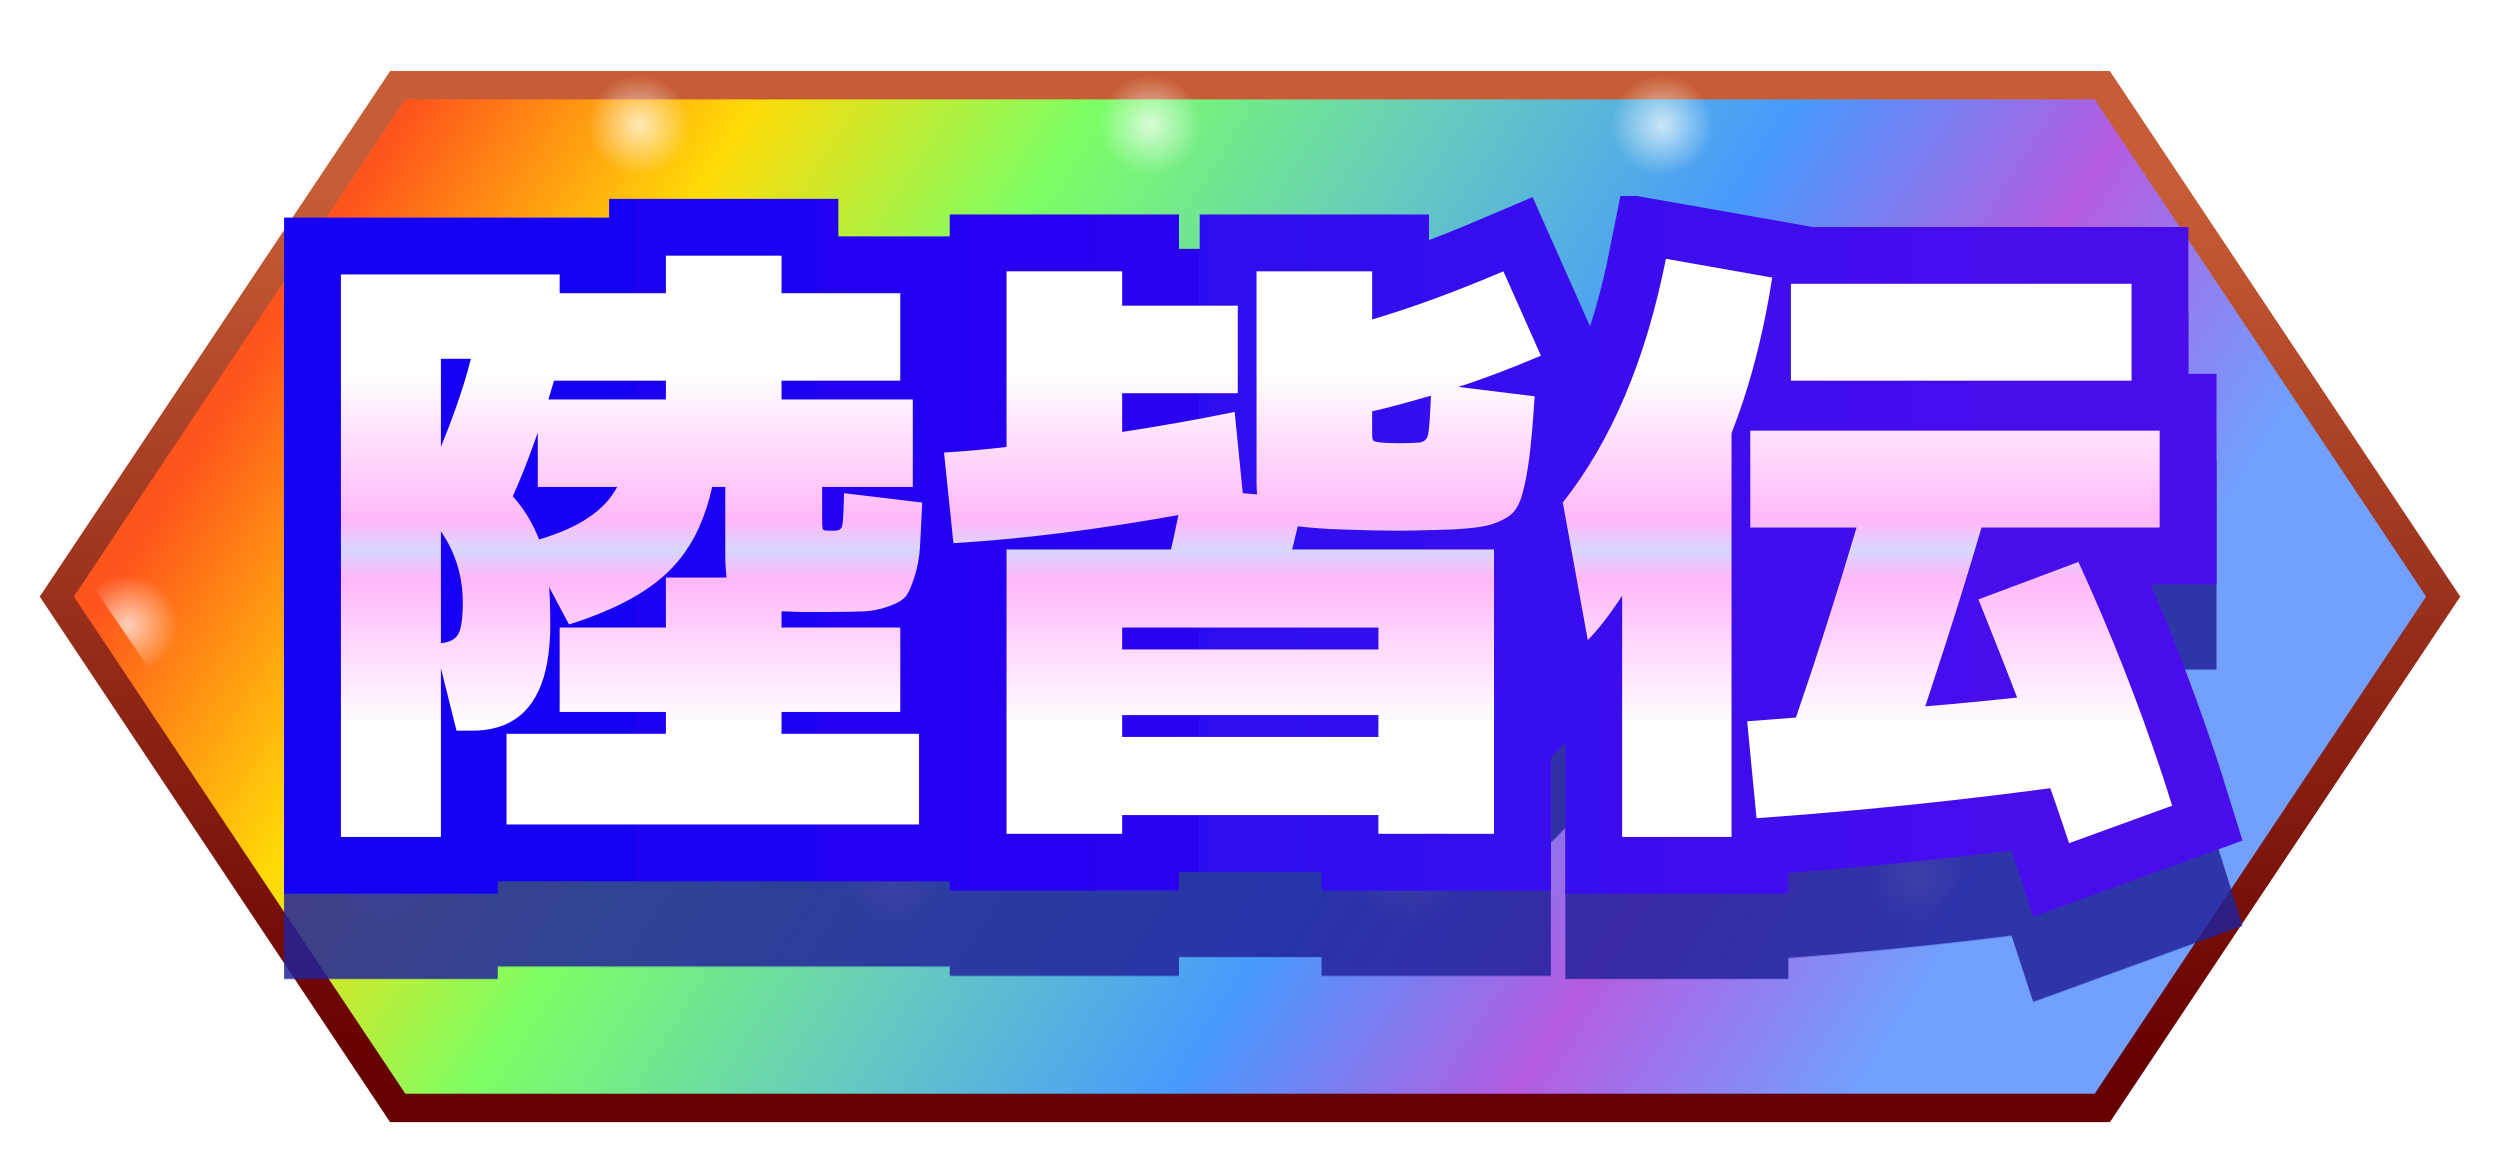
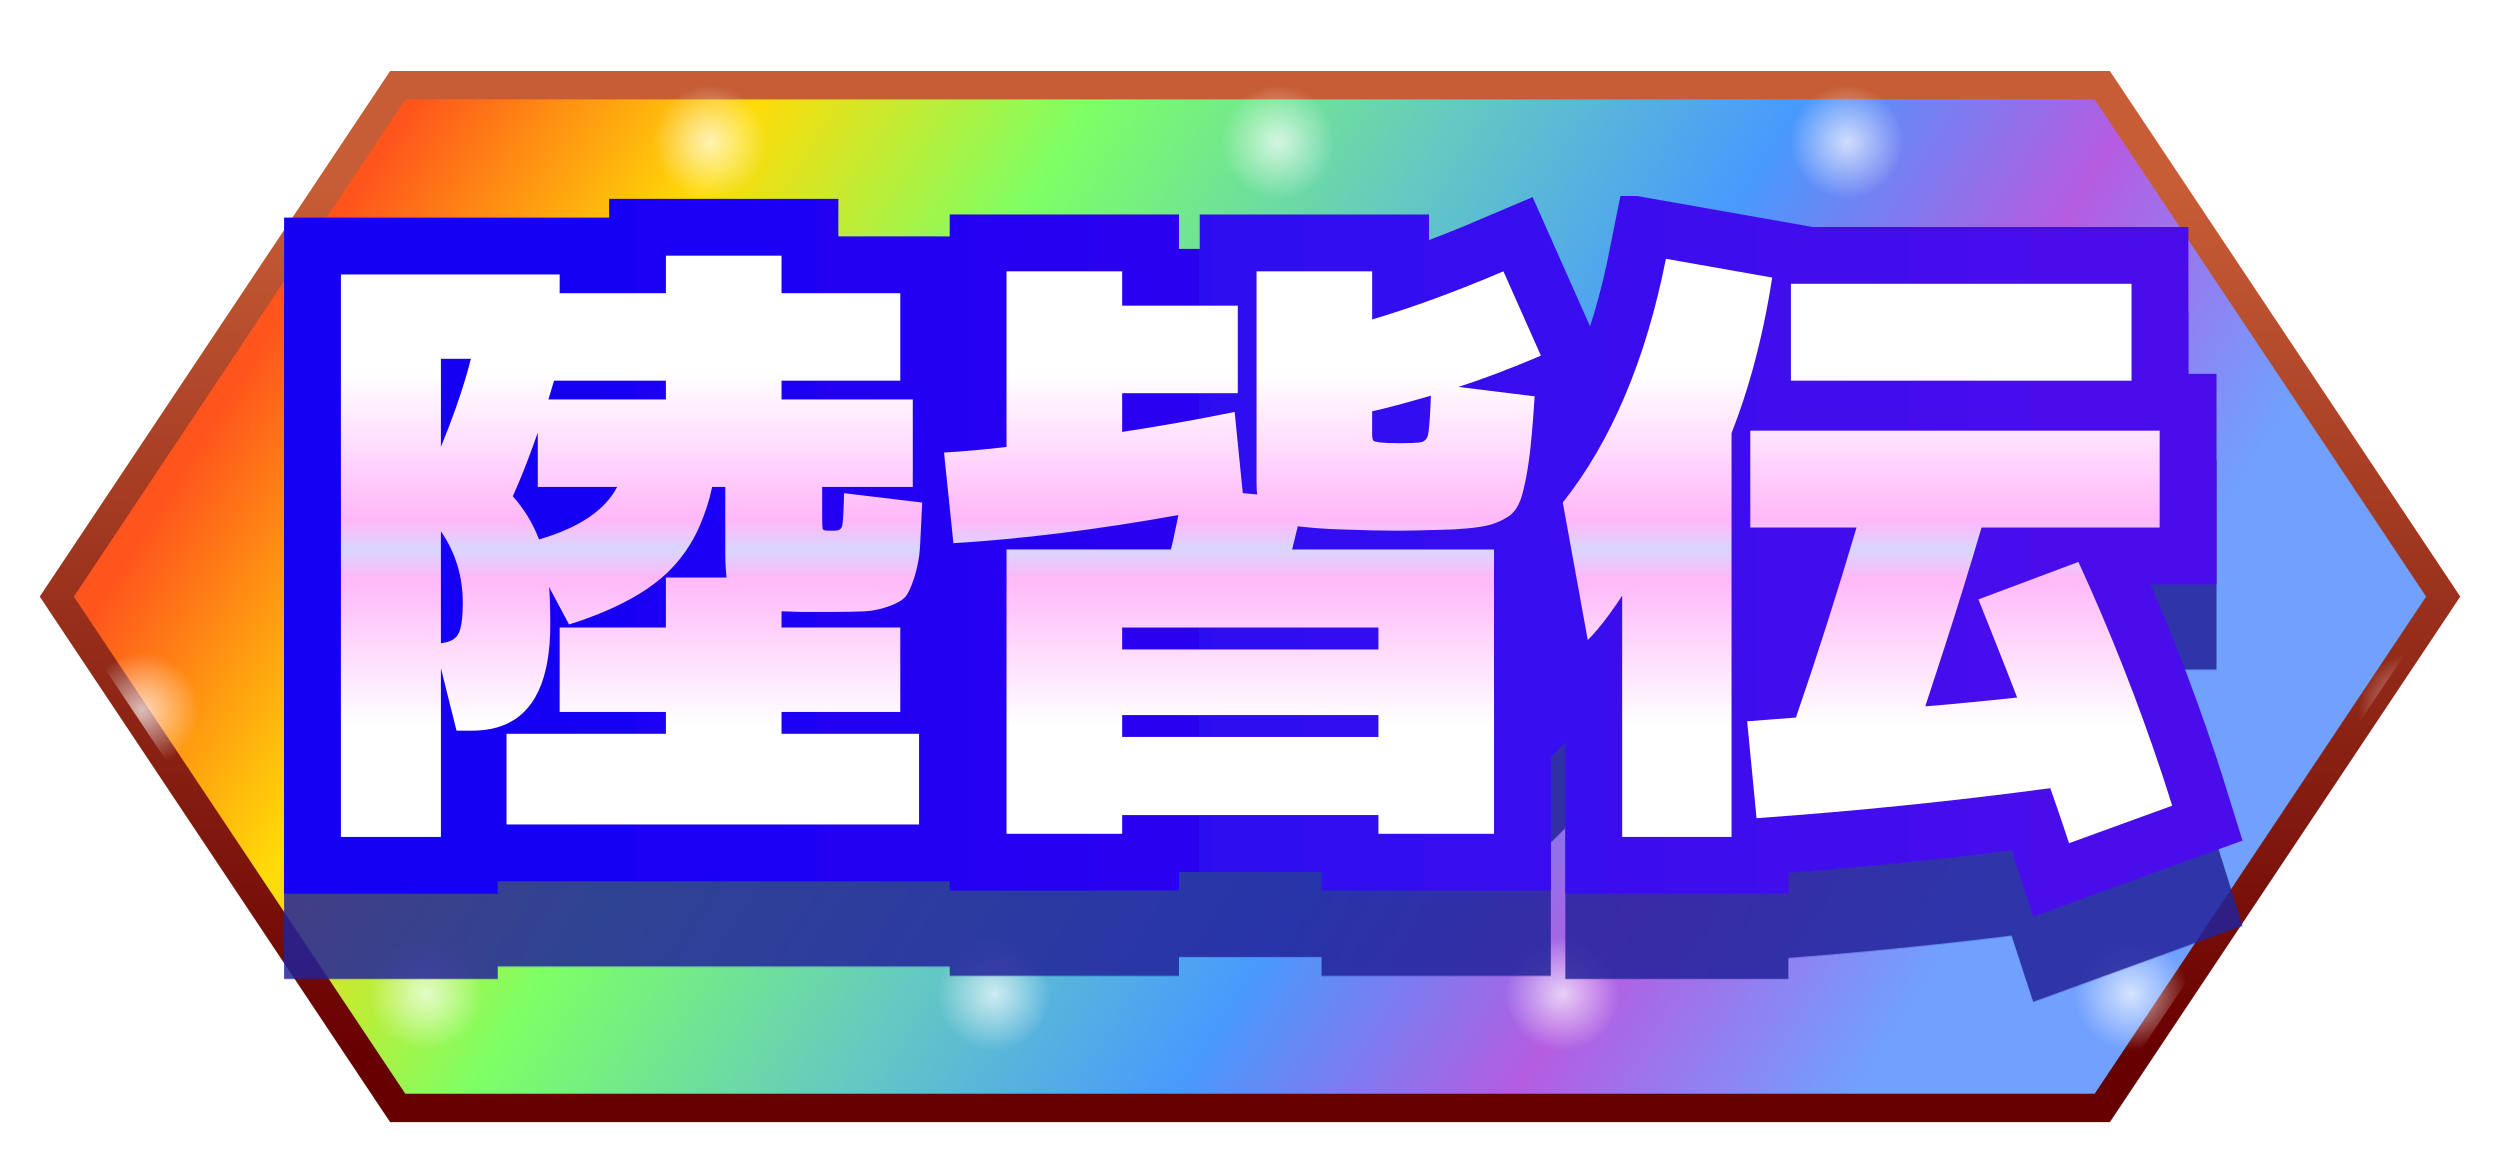
- <svg xmlns="http://www.w3.org/2000/svg" viewBox="0 0 88 41" width="88" height="41">
+ <svg xmlns="http://www.w3.org/2000/svg" width="88" height="41">
  <defs>
-     <radialGradient id="patternGradient">
-       <stop offset="0%" stop-color="#FFFFFF" stop-opacity="0.7" />
-       <stop offset="100%" stop-color="#FFFFFF" stop-opacity="0" />
-     </radialGradient>
-     <pattern id="fillPattern" x="0" y="0" width="20" height="20" patternUnits="userSpaceOnUse">
-       <rect x="3" y="3" width="4" height="4" fill="url(#patternGradient)" />
-       <rect x="13" y="13" width="4" height="4" fill="url(#patternGradient)" />
-     </pattern>
-     <linearGradient id="fillGradient" cx="10%" cy="15%" gradientTransform="rotate(15)">
+     <linearGradient id="c" cx="10%" cy="15%" gradientTransform="rotate(15)">
      <stop offset="14%" stop-color="#ff551c" />
      <stop offset="28%" stop-color="#ffdb07" />
      <stop offset="42%" stop-color="#7dff65" />
      <stop offset="57%" stop-color="#65cac0" />
      <stop offset="71%" stop-color="#489afd" />
      <stop offset="85%" stop-color="#b55ce1" />
      <stop offset="99%" stop-color="#71a0ff" />
    </linearGradient>
-     <linearGradient id="strokeGradient" x1="0%" y1="0%" x2="0%" y2="100%">
+     <linearGradient id="b" x1="0%" y1="0%" x2="0%" y2="100%">
      <stop offset="10%" stop-color="#c75d36" />
      <stop offset="95%" stop-color="#670000" />
    </linearGradient>
-     <linearGradient id="textGradient" x1="0%" y1="0%" x2="0%" y2="50%" spreadMethod="reflect">
-       <stop offset="40%" stop-color="#ffffff" />
+     <linearGradient id="e" x1="0%" y1="0%" x2="0%" y2="50%" spreadMethod="reflect">
+       <stop offset="40%" stop-color="#fff" />
      <stop offset="90%" stop-color="#ffb8f9" />
      <stop offset="100%" stop-color="#d8d6ff" />
    </linearGradient>
-     <linearGradient id="textStrokeGradient">
+     <linearGradient id="f">
      <stop offset="10%" stop-color="#1600f4" />
      <stop offset="95%" stop-color="#490FEC" />
    </linearGradient>
-     <filter id="textShadow" height="150%">
-       <feDropShadow dx="0" dy="3" flood-color="#221C9A" flood-opacity="0.85" stdDeviation="0" />
+     <radialGradient id="a">
+       <stop offset="0%" stop-color="#FFF" stop-opacity=".7" />
+       <stop offset="100%" stop-color="#FFF" stop-opacity="0" />
+     </radialGradient>
+     <pattern id="d" x="0" y="0" width="20" height="20" patternUnits="userSpaceOnUse">
+       <rect x="3" y="3" width="4" height="4" fill="url(#a)" />
+       <rect x="13" y="13" width="4" height="4" fill="url(#a)" />
+     </pattern>
+     <filter id="g" height="150%">
+       <feDropShadow dx="0" dy="3" flood-color="#221C9A" flood-opacity=".85" stdDeviation="0" />
    </filter>
  </defs>
-   <polygon points="2,21 14,3 74,3 86,21 74,39 14,39" stroke="url(#strokeGradient)" fill="url(#fillGradient)" />
-   <polygon points="2,21 14,3 74,3 86,21 74,39 14,39" stroke-width="0" fill="url(#fillPattern)" transform="scale(0.9 0.88)" transform-origin="center" />
-   <g id="svgGroup" fill="url(#textGradient)" stroke-linecap="round" fill-rule="evenodd" stroke="url(#textStrokeGradient)" stroke-width="4" paint-order="stroke" filter="url(#textShadow)">
-     <path transform="translate(12, 9)" d="M 15.51 16.06 L 15.51 16.83 L 20.35 16.83 L 20.35 20.02 L 5.83 20.02 L 5.83 16.83 L 11.44 16.83 L 11.44 16.06 L 7.7 16.06 L 7.7 13.09 L 11.44 13.09 L 11.44 11.33 L 13.574 11.33 A 10.264 10.264 0 0 1 13.547 11.015 Q 13.53 10.766 13.53 10.56 L 13.53 8.14 L 13.068 8.14 A 7.112 7.112 0 0 1 12.607 9.561 A 5.047 5.047 0 0 1 11.495 11.154 Q 10.661 11.948 9.226 12.547 A 14.025 14.025 0 0 1 8.03 12.98 L 7.326 11.66 Q 7.359 11.959 7.367 12.557 A 31.141 31.141 0 0 1 7.37 12.98 A 7.495 7.495 0 0 1 7.261 14.322 Q 6.842 16.613 4.813 16.715 A 3.835 3.835 0 0 1 4.62 16.72 L 4.07 16.72 L 3.52 14.52 L 3.52 20.46 L 0 20.46 L 0 0.66 L 7.7 0.66 L 7.7 1.32 L 11.44 1.32 L 11.44 0 L 15.51 0 L 15.51 1.32 L 19.69 1.32 L 19.69 4.4 L 15.51 4.4 L 15.51 5.06 L 20.13 5.06 L 20.13 8.14 L 16.94 8.14 L 16.94 9.24 Q 16.94 9.541 16.958 9.613 A 0.095 0.095 0 0 0 16.962 9.625 Q 16.984 9.68 17.16 9.68 L 17.27 9.68 L 17.38 9.68 A 0.443 0.443 0 0 0 17.473 9.671 Q 17.527 9.659 17.565 9.633 A 0.202 0.202 0 0 0 17.644 9.515 Q 17.682 9.374 17.703 8.631 A 40.27 40.27 0 0 0 17.71 8.36 L 20.46 8.69 A 176.922 176.922 0 0 1 20.439 9.176 Q 20.408 9.859 20.383 10.263 Q 20.35 10.802 20.185 11.319 A 4.989 4.989 0 0 1 20.103 11.556 Q 20.023 11.769 19.946 11.898 A 0.771 0.771 0 0 1 19.866 12.012 Q 19.736 12.161 19.409 12.294 A 3.209 3.209 0 0 1 19.283 12.342 A 3.064 3.064 0 0 1 18.659 12.497 A 2.724 2.724 0 0 1 18.436 12.518 Q 18.022 12.54 17.175 12.54 A 41.66 41.66 0 0 1 17.16 12.54 L 16.72 12.54 L 16.28 12.54 A 5.429 5.429 0 0 1 16.197 12.539 Q 16.082 12.538 15.925 12.531 A 17.996 17.996 0 0 1 15.873 12.529 A 21.502 21.502 0 0 0 15.755 12.524 Q 15.593 12.518 15.51 12.518 L 15.51 13.09 L 19.69 13.09 L 19.69 16.06 L 15.51 16.06 Z M 27.5 1.76 L 31.57 1.76 L 31.57 4.84 L 27.5 4.84 L 27.5 6.204 A 78.428 78.428 0 0 0 30.374 5.713 A 90.71 90.71 0 0 0 31.46 5.5 L 31.746 8.36 L 32.252 8.404 Q 32.235 8.287 32.231 8.068 A 8.109 8.109 0 0 1 32.23 7.92 L 32.23 0.55 L 36.3 0.55 L 36.3 2.244 Q 38.39 1.628 40.92 0.55 L 42.24 3.52 Q 40.634 4.202 39.336 4.62 L 42.02 4.95 A 63.887 63.887 0 0 1 41.975 5.604 Q 41.923 6.31 41.867 6.809 A 15.641 15.641 0 0 1 41.833 7.095 A 12.377 12.377 0 0 1 41.736 7.721 Q 41.684 8.005 41.622 8.253 A 6.84 6.84 0 0 1 41.58 8.415 Q 41.474 8.801 41.274 9.026 A 0.921 0.921 0 0 1 41.074 9.196 Q 40.722 9.416 40.326 9.504 A 3.757 3.757 0 0 1 40.074 9.55 Q 39.713 9.604 39.16 9.636 A 151.309 151.309 0 0 1 38.525 9.655 Q 37.686 9.679 37.227 9.68 A 18.506 18.506 0 0 1 37.18 9.68 Q 36.407 9.68 35.257 9.638 A 95.813 95.813 0 0 1 35.2 9.636 Q 34.43 9.614 33.682 9.526 Q 33.616 9.812 33.484 10.34 L 40.59 10.34 L 40.59 20.35 L 36.52 20.35 L 36.52 19.69 L 27.5 19.69 L 27.5 20.35 L 23.43 20.35 L 23.43 10.34 L 29.216 10.34 Q 29.253 10.228 29.418 9.43 A 118.101 118.101 0 0 0 29.48 9.13 Q 25.19 9.9 21.56 10.12 L 21.23 6.93 Q 22.33 6.864 23.43 6.732 L 23.43 0.55 L 27.5 0.55 L 27.5 1.76 Z M 57.64 12.1 L 61.16 10.78 A 73.35 73.35 0 0 1 64.098 18.231 A 66.288 66.288 0 0 1 64.46 19.36 L 60.83 20.68 A 59.195 59.195 0 0 0 60.613 20.026 Q 60.515 19.736 60.405 19.415 A 112.585 112.585 0 0 0 60.17 18.744 Q 55.088 19.426 49.83 19.8 L 49.5 16.39 L 51.216 16.258 Q 52.316 13.068 53.35 9.57 L 49.61 9.57 L 49.61 6.16 L 64.02 6.16 L 64.02 9.57 L 57.75 9.57 A 143.854 143.854 0 0 1 57.1 11.723 Q 56.512 13.621 55.77 15.862 A 56.556 56.556 0 0 0 56.409 15.81 Q 57.453 15.719 59.004 15.554 Q 58.626 14.571 58.123 13.307 A 353.96 353.96 0 0 0 57.64 12.1 Z M 48.95 6.248 L 48.95 20.46 L 45.1 20.46 L 45.1 11.968 A 14.959 14.959 0 0 1 44.659 12.609 Q 44.251 13.169 43.89 13.53 L 43.01 8.69 Q 45.584 5.434 46.64 0.11 L 50.38 0.77 A 28.07 28.07 0 0 1 49.7 3.987 A 22.702 22.702 0 0 1 48.95 6.248 Z M 63.03 4.4 L 51.04 4.4 L 51.04 0.99 L 63.03 0.99 L 63.03 4.4 Z M 27.5 16.17 L 27.5 16.94 L 36.52 16.94 L 36.52 16.17 L 27.5 16.17 Z M 27.5 13.86 L 36.52 13.86 L 36.52 13.09 L 27.5 13.09 L 27.5 13.86 Z M 9.724 8.14 L 6.93 8.14 L 6.93 6.226 A 37.3 37.3 0 0 1 6.59 7.16 Q 6.416 7.618 6.248 8.015 A 18.995 18.995 0 0 1 6.05 8.47 Q 6.644 9.13 6.974 9.988 Q 9.086 9.372 9.724 8.14 Z M 11.44 4.4 L 7.502 4.4 L 7.304 5.06 L 11.44 5.06 L 11.44 4.4 Z M 3.52 9.702 L 3.52 13.64 Q 3.982 13.596 4.136 13.31 A 0.864 0.864 0 0 0 4.205 13.127 Q 4.286 12.828 4.29 12.262 A 8.332 8.332 0 0 0 4.29 12.21 Q 4.29 10.824 3.52 9.702 Z M 4.576 3.63 L 3.52 3.63 L 3.52 6.732 Q 4.125 5.257 4.47 4.026 A 16.698 16.698 0 0 0 4.576 3.63 Z M 36.3 5.478 L 36.3 6.27 Q 36.3 6.468 36.344 6.512 Q 36.38 6.548 36.546 6.569 A 2.339 2.339 0 0 0 36.63 6.578 Q 36.793 6.598 37.22 6.6 A 19.846 19.846 0 0 0 37.29 6.6 Q 37.708 6.6 37.95 6.578 Q 38.178 6.557 38.25 6.361 A 0.445 0.445 0 0 0 38.258 6.336 Q 38.324 6.116 38.368 4.928 Q 37.004 5.324 36.3 5.478 Z" />
+   <polygon points="2,21 14,3 74,3 86,21 74,39 14,39" stroke="url(#b)" fill="url(#c)" />
+   <polygon points="2,21 14,3 74,3 86,21 74,39 14,39" fill="url(#d)" />
+   <g fill="url(#e)" stroke-linecap="round" fill-rule="evenodd" stroke="url(#f)" stroke-width="4" paint-order="stroke" filter="url(#g)">
+     <path d="M27.51 25.06v.77h4.84v3.19H17.83v-3.19h5.61v-.77H19.7v-2.97h3.74v-1.76h2.134a10.264 10.264 0 01-.027-.315q-.017-.249-.017-.455v-2.42h-.462a7.112 7.112 0 01-.461 1.421 5.047 5.047 0 01-1.112 1.593q-.834.794-2.269 1.393a14.025 14.025 0 01-1.196.433l-.704-1.32q.033.299.041.897a31.141 31.141 0 01.003.423 7.495 7.495 0 01-.109 1.342q-.419 2.291-2.448 2.393a3.835 3.835 0 01-.193.005h-.55l-.55-2.2v5.94H12V9.66h7.7v.66h3.74V9h4.07v1.32h4.18v3.08h-4.18v.66h4.62v3.08h-3.19v1.1q0 .301.018.373a.095.095 0 00.004.012q.022.055.198.055h.22a.443.443 0 00.093-.009q.054-.012.092-.038a.202.202 0 00.079-.118q.038-.141.059-.884a40.27 40.27 0 00.007-.271l2.75.33a176.922 176.922 0 01-.021.486q-.031.683-.056 1.087-.033.539-.198 1.056a4.989 4.989 0 01-.082.237q-.08.213-.157.342a.771.771 0 01-.08.114q-.13.149-.457.282a3.209 3.209 0 01-.126.048 3.064 3.064 0 01-.624.155 2.724 2.724 0 01-.223.021q-.414.022-1.261.022a41.66 41.66 0 01-.015 0h-.88a5.429 5.429 0 01-.083-.001q-.115-.001-.272-.008a17.996 17.996 0 01-.052-.002 21.502 21.502 0 00-.118-.005q-.162-.006-.245-.006v.572h4.18v2.97h-4.18zm11.99-14.3h4.07v3.08H39.5v1.364a78.428 78.428 0 002.874-.491 90.71 90.71 0 001.086-.213l.286 2.86.506.044q-.017-.117-.021-.336a8.109 8.109 0 01-.001-.148V9.55h4.07v1.694q2.09-.616 4.62-1.694l1.32 2.97q-1.606.682-2.904 1.1l2.684.33a63.887 63.887 0 01-.045.654q-.052.706-.108 1.205a15.641 15.641 0 01-.034.286 12.377 12.377 0 01-.097.626q-.052.284-.114.532a6.84 6.84 0 01-.042.162q-.106.386-.306.611a.921.921 0 01-.2.17q-.352.22-.748.308a3.757 3.757 0 01-.252.046q-.361.054-.914.086a151.309 151.309 0 01-.635.019q-.839.024-1.298.025a18.506 18.506 0 01-.047 0q-.773 0-1.923-.042a95.813 95.813 0 01-.057-.002q-.77-.022-1.518-.11-.066.286-.198.814h7.106v10.01h-4.07v-.66H39.5v.66h-4.07V19.34h5.786q.037-.112.202-.91a118.101 118.101 0 00.062-.3q-4.29.77-7.92.99l-.33-3.19q1.1-.066 2.2-.198V9.55h4.07v1.21zM69.64 21.1l3.52-1.32a73.35 73.35 0 012.938 7.451 66.288 66.288 0 01.362 1.129l-3.63 1.32a59.195 59.195 0 00-.217-.654l-.208-.611a112.585 112.585 0 00-.235-.671q-5.082.682-10.34 1.056l-.33-3.41 1.716-.132q1.1-3.19 2.134-6.688h-3.74v-3.41h14.41v3.41h-6.27a143.854 143.854 0 01-.65 2.153q-.588 1.898-1.33 4.139a56.556 56.556 0 00.639-.052q1.044-.091 2.595-.256-.378-.983-.881-2.247a353.96 353.96 0 00-.483-1.207zm-8.69-5.852V29.46H57.1v-8.492a14.959 14.959 0 01-.441.641q-.408.56-.769.921l-.88-4.84q2.574-3.256 3.63-8.58l3.74.66a28.07 28.07 0 01-.68 3.217 22.702 22.702 0 01-.75 2.261zM75.03 13.4H63.04V9.99h11.99v3.41zM39.5 25.17v.77h9.02v-.77H39.5zm0-2.31h9.02v-.77H39.5v.77zm-17.776-5.72H18.93v-1.914a37.3 37.3 0 01-.34.934q-.174.458-.342.855a18.995 18.995 0 01-.198.455q.594.66.924 1.518 2.112-.616 2.75-1.848zm1.716-3.74h-3.938l-.198.66h4.136v-.66zm-7.92 5.302v3.938q.462-.044.616-.33a.864.864 0 00.069-.183q.081-.299.085-.865a8.332 8.332 0 000-.052q0-1.386-.77-2.508zm1.056-6.072H15.52v3.102q.605-1.475.95-2.706a16.698 16.698 0 00.106-.396zM48.3 14.478v.792q0 .198.044.242.036.036.202.057a2.339 2.339 0 00.084.009q.163.02.59.022a19.846 19.846 0 00.07 0q.418 0 .66-.022.228-.021.3-.217a.445.445 0 00.008-.025q.066-.22.11-1.408-1.364.396-2.068.55z" />
  </g>
</svg>
